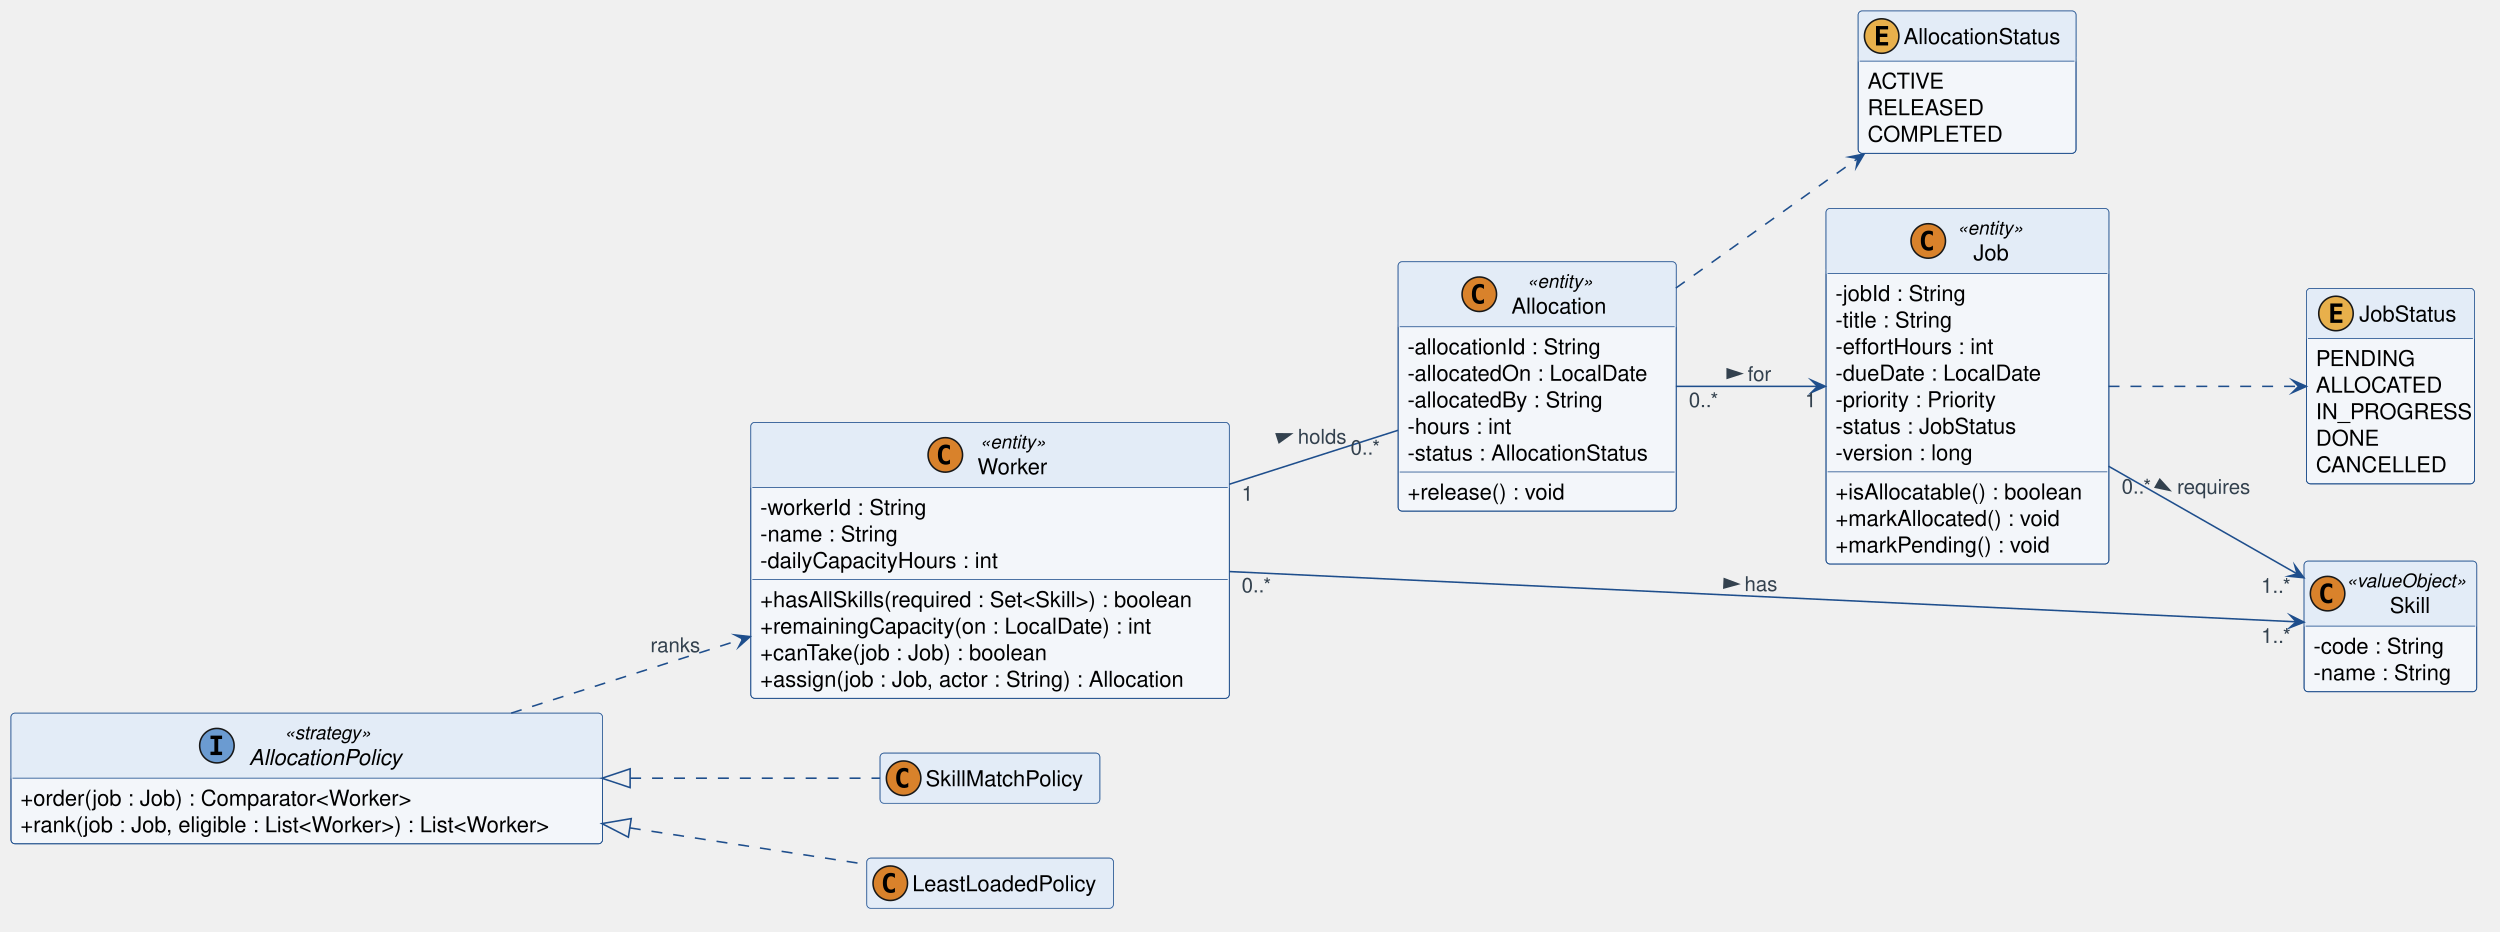
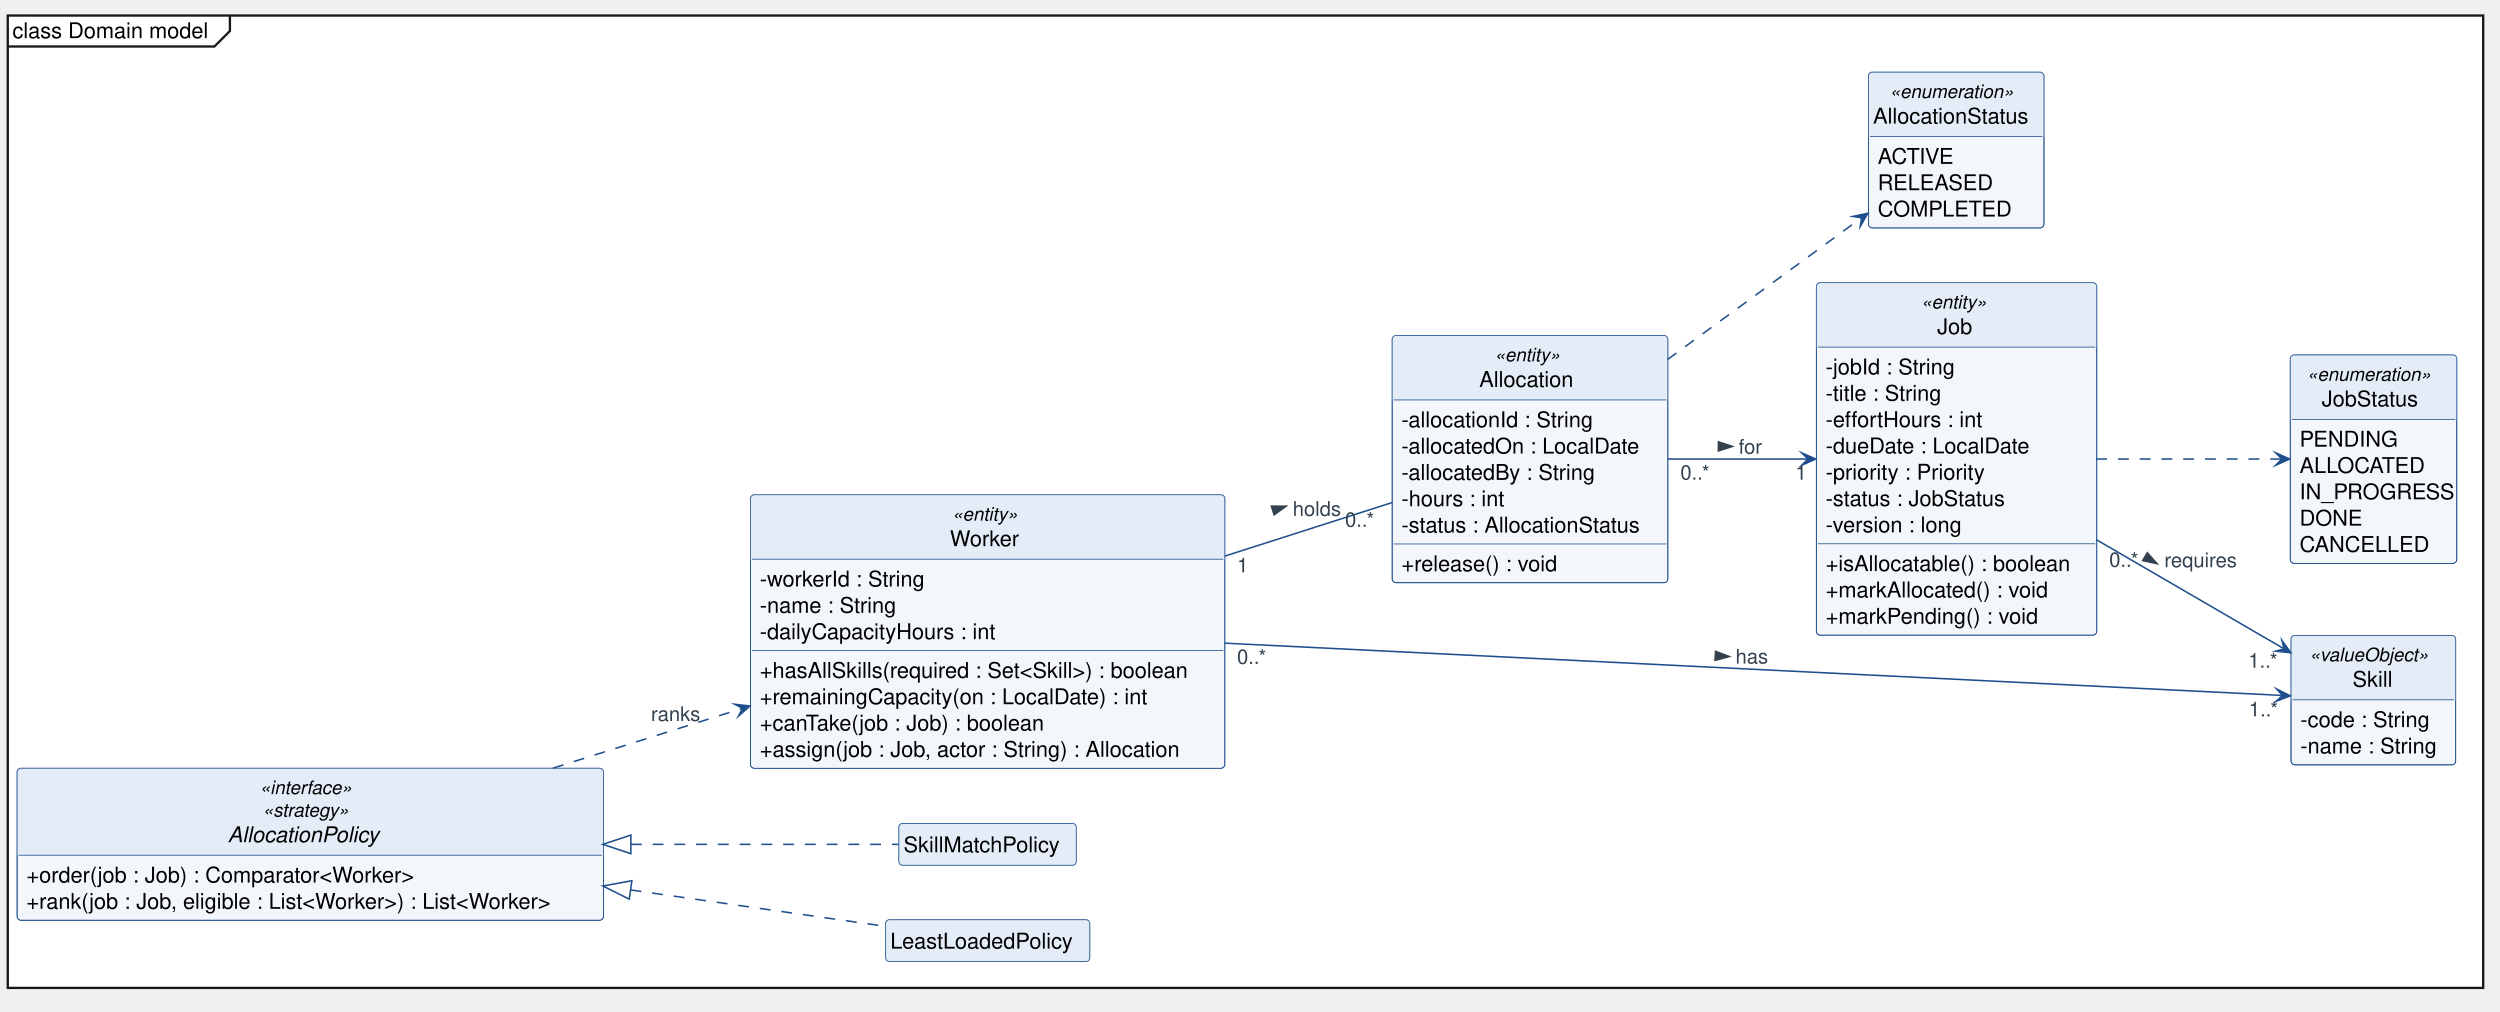
- <svg xmlns="http://www.w3.org/2000/svg" version="1.1" data-diagram-type="CLASS" style="width:1595px;height:594px;background:#FFFFFF;" width="1595px" height="594px" viewBox="0 0 1595 594" zoomAndPan="magnify" preserveAspectRatio="none" contentStyleType="text/css">
+ <svg xmlns="http://www.w3.org/2000/svg" version="1.1" data-diagram-type="CLASS" style="width:1609px;height:651px;background:#FFFFFF;" width="1609px" height="651px" viewBox="0 0 1609 651" zoomAndPan="magnify" preserveAspectRatio="none" contentStyleType="text/css">
  <defs />
  <g font-family="sans-serif" lengthAdjust="spacing">
-     <g class="entity" data-qualified-name="Worker" id="ent0001" data-source-line="6">
-       <rect x="479" y="269.5" width="305.303" height="176.035" fill="#F3F6FA" style="stroke:#1E4E8C;stroke-width:0.5;" rx="2.5" ry="2.5" />
-       <rect x="479" y="269.5" width="305.303" height="41.459" fill="#E3ECF7" style="stroke:#E3ECF7;stroke-width:0.5;" rx="2.5" ry="2.5" />
-       <rect x="479" y="308.459" width="305.303" height="2.5" fill="#E3ECF7" style="stroke:#E3ECF7;stroke-width:0.5;" />
-       <rect x="479" y="269.5" width="305.303" height="176.035" fill="none" style="stroke:#1E4E8C;stroke-width:0.5;" rx="2.5" ry="2.5" />
-       <ellipse cx="603.113" cy="290.229" rx="11" ry="11" fill="#D9822B" style="stroke:#181818;stroke-width:1;" />
-       <path d="M606.082,295.87 Q605.504,296.167 604.863,296.308 Q604.223,296.464 603.52,296.464 Q601.02,296.464 599.691,294.823 Q598.379,293.167 598.379,290.042 Q598.379,286.917 599.691,285.261 Q601.02,283.604 603.52,283.604 Q604.223,283.604 604.863,283.761 Q605.52,283.917 606.082,284.214 L606.082,286.933 Q605.457,286.354 604.863,286.089 Q604.27,285.808 603.645,285.808 Q602.301,285.808 601.613,286.886 Q600.926,287.948 600.926,290.042 Q600.926,292.136 601.613,293.214 Q602.301,294.276 603.645,294.276 Q604.27,294.276 604.863,294.011 Q605.457,293.729 606.082,293.151 L606.082,295.87 Z " fill="#000" />
-       <text x="625.141" y="286.125" fill="#000" font-size="12" textLength="45.521" font-style="italic" font-family="Helvetica">«entity»</text>
-       <text x="623.613" y="302.582" fill="#000" font-size="14" textLength="48.576" font-family="Helvetica">Worker</text>
-       <line x1="480" y1="310.959" x2="783.303" y2="310.959" style="stroke:#1E4E8C;stroke-width:0.5;" />
-       <text x="485" y="328.521" fill="#000" font-size="14" textLength="115.999" font-family="Helvetica">-workerId : String</text>
-       <text x="485" y="345.461" fill="#000" font-size="14" textLength="93.987" font-family="Helvetica">-name : String</text>
-       <text x="485" y="362.4" fill="#000" font-size="14" textLength="163.769" font-family="Helvetica">-dailyCapacityHours : int</text>
-       <line x1="480" y1="369.777" x2="783.303" y2="369.777" style="stroke:#1E4E8C;stroke-width:0.5;" />
-       <text x="485" y="387.34" fill="#000" font-size="14" textLength="293.303" font-family="Helvetica">+hasAllSkills(required : Set&lt;Skill&gt;) : boolean</text>
-       <text x="485" y="404.279" fill="#000" font-size="14" textLength="266.294" font-family="Helvetica">+remainingCapacity(on : LocalDate) : int</text>
-       <text x="485" y="421.219" fill="#000" font-size="14" textLength="198.529" font-family="Helvetica">+canTake(job : Job) : boolean</text>
-       <text x="485" y="438.158" fill="#000" font-size="14" textLength="289.892" font-family="Helvetica">+assign(job : Job, actor : String) : Allocation</text>
+     <rect x="5" y="10" width="1593.184" height="625.818" fill="#FFF" style="stroke:#181818;stroke-width:1.5;" />
+     <path d="M147.973,10 L147.973,19.939 L137.973,29.939 L5,29.939" style="stroke:#181818;stroke-width:1.5;" fill="none" />
+     <text x="8" y="24.563" fill="#000" font-size="14" textLength="132.973" font-family="Helvetica">class Domain model</text>
+     <g class="entity" data-qualified-name="Worker" id="ent0001" data-source-line="7">
+       <rect x="483" y="318.439" width="305.303" height="176.035" fill="#F3F6FA" style="stroke:#1E4E8C;stroke-width:0.5;" rx="2.5" ry="2.5" />
+       <rect x="483" y="318.439" width="305.303" height="41.459" fill="#E3ECF7" style="stroke:#E3ECF7;stroke-width:0.5;" rx="2.5" ry="2.5" />
+       <rect x="483" y="357.398" width="305.303" height="2.5" fill="#E3ECF7" style="stroke:#E3ECF7;stroke-width:0.5;" />
+       <rect x="483" y="318.439" width="305.303" height="176.035" fill="none" style="stroke:#1E4E8C;stroke-width:0.5;" rx="2.5" ry="2.5" />
+       <text x="612.891" y="335.064" fill="#000" font-size="12" textLength="45.521" font-style="italic" font-family="Helvetica">«entity»</text>
+       <text x="611.363" y="351.521" fill="#000" font-size="14" textLength="48.576" font-family="Helvetica">Worker</text>
+       <line x1="484" y1="359.898" x2="787.303" y2="359.898" style="stroke:#1E4E8C;stroke-width:0.5;" />
+       <text x="489" y="377.461" fill="#000" font-size="14" textLength="115.999" font-family="Helvetica">-workerId : String</text>
+       <text x="489" y="394.4" fill="#000" font-size="14" textLength="93.987" font-family="Helvetica">-name : String</text>
+       <text x="489" y="411.34" fill="#000" font-size="14" textLength="163.769" font-family="Helvetica">-dailyCapacityHours : int</text>
+       <line x1="484" y1="418.717" x2="787.303" y2="418.717" style="stroke:#1E4E8C;stroke-width:0.5;" />
+       <text x="489" y="436.279" fill="#000" font-size="14" textLength="293.303" font-family="Helvetica">+hasAllSkills(required : Set&lt;Skill&gt;) : boolean</text>
+       <text x="489" y="453.219" fill="#000" font-size="14" textLength="266.294" font-family="Helvetica">+remainingCapacity(on : LocalDate) : int</text>
+       <text x="489" y="470.158" fill="#000" font-size="14" textLength="198.529" font-family="Helvetica">+canTake(job : Job) : boolean</text>
+       <text x="489" y="487.098" fill="#000" font-size="14" textLength="289.892" font-family="Helvetica">+assign(job : Job, actor : String) : Allocation</text>
    </g>
-     <g class="entity" data-qualified-name="Allocation" id="ent0002" data-source-line="15">
-       <rect x="892" y="167" width="177.43" height="159.096" fill="#F3F6FA" style="stroke:#1E4E8C;stroke-width:0.5;" rx="2.5" ry="2.5" />
-       <rect x="892" y="167" width="177.43" height="41.459" fill="#E3ECF7" style="stroke:#E3ECF7;stroke-width:0.5;" rx="2.5" ry="2.5" />
-       <rect x="892" y="205.959" width="177.43" height="2.5" fill="#E3ECF7" style="stroke:#E3ECF7;stroke-width:0.5;" />
-       <rect x="892" y="167" width="177.43" height="159.096" fill="none" style="stroke:#1E4E8C;stroke-width:0.5;" rx="2.5" ry="2.5" />
-       <ellipse cx="943.799" cy="187.729" rx="11" ry="11" fill="#D9822B" style="stroke:#181818;stroke-width:1;" />
-       <path d="M946.768,193.37 Q946.19,193.667 945.549,193.808 Q944.909,193.964 944.206,193.964 Q941.706,193.964 940.377,192.323 Q939.065,190.667 939.065,187.542 Q939.065,184.417 940.377,182.761 Q941.706,181.104 944.206,181.104 Q944.909,181.104 945.549,181.261 Q946.206,181.417 946.768,181.714 L946.768,184.433 Q946.143,183.854 945.549,183.589 Q944.956,183.308 944.331,183.308 Q942.987,183.308 942.299,184.386 Q941.612,185.448 941.612,187.542 Q941.612,189.636 942.299,190.714 Q942.987,191.776 944.331,191.776 Q944.956,191.776 945.549,191.511 Q946.143,191.229 946.768,190.651 L946.768,193.37 Z " fill="#000" />
-       <text x="974.204" y="183.625" fill="#000" font-size="12" textLength="45.521" font-style="italic" font-family="Helvetica">«entity»</text>
-       <text x="964.299" y="200.082" fill="#000" font-size="14" textLength="65.331" font-family="Helvetica">Allocation</text>
-       <line x1="893" y1="208.459" x2="1068.43" y2="208.459" style="stroke:#1E4E8C;stroke-width:0.5;" />
-       <text x="898" y="226.021" fill="#000" font-size="14" textLength="133.294" font-family="Helvetica">-allocationId : String</text>
-       <text x="898" y="242.961" fill="#000" font-size="14" textLength="163.803" font-family="Helvetica">-allocatedOn : LocalDate</text>
-       <text x="898" y="259.9" fill="#000" font-size="14" textLength="134.668" font-family="Helvetica">-allocatedBy : String</text>
-       <text x="898" y="276.84" fill="#000" font-size="14" textLength="72.201" font-family="Helvetica">-hours : int</text>
-       <text x="898" y="293.779" fill="#000" font-size="14" textLength="165.43" font-family="Helvetica">-status : AllocationStatus</text>
-       <line x1="893" y1="301.156" x2="1068.43" y2="301.156" style="stroke:#1E4E8C;stroke-width:0.5;" />
-       <text x="898" y="318.719" fill="#000" font-size="14" textLength="108.008" font-family="Helvetica">+release() : void</text>
+     <g class="entity" data-qualified-name="Allocation" id="ent0002" data-source-line="16">
+       <rect x="896" y="215.939" width="177.43" height="159.096" fill="#F3F6FA" style="stroke:#1E4E8C;stroke-width:0.5;" rx="2.5" ry="2.5" />
+       <rect x="896" y="215.939" width="177.43" height="41.459" fill="#E3ECF7" style="stroke:#E3ECF7;stroke-width:0.5;" rx="2.5" ry="2.5" />
+       <rect x="896" y="254.898" width="177.43" height="2.5" fill="#E3ECF7" style="stroke:#E3ECF7;stroke-width:0.5;" />
+       <rect x="896" y="215.939" width="177.43" height="159.096" fill="none" style="stroke:#1E4E8C;stroke-width:0.5;" rx="2.5" ry="2.5" />
+       <text x="961.954" y="232.564" fill="#000" font-size="12" textLength="45.521" font-style="italic" font-family="Helvetica">«entity»</text>
+       <text x="952.049" y="249.021" fill="#000" font-size="14" textLength="65.331" font-family="Helvetica">Allocation</text>
+       <line x1="897" y1="257.398" x2="1072.43" y2="257.398" style="stroke:#1E4E8C;stroke-width:0.5;" />
+       <text x="902" y="274.961" fill="#000" font-size="14" textLength="133.294" font-family="Helvetica">-allocationId : String</text>
+       <text x="902" y="291.9" fill="#000" font-size="14" textLength="163.803" font-family="Helvetica">-allocatedOn : LocalDate</text>
+       <text x="902" y="308.84" fill="#000" font-size="14" textLength="134.668" font-family="Helvetica">-allocatedBy : String</text>
+       <text x="902" y="325.779" fill="#000" font-size="14" textLength="72.201" font-family="Helvetica">-hours : int</text>
+       <text x="902" y="342.719" fill="#000" font-size="14" textLength="165.43" font-family="Helvetica">-status : AllocationStatus</text>
+       <line x1="897" y1="350.096" x2="1072.43" y2="350.096" style="stroke:#1E4E8C;stroke-width:0.5;" />
+       <text x="902" y="367.658" fill="#000" font-size="14" textLength="108.008" font-family="Helvetica">+release() : void</text>
    </g>
-     <g class="entity" data-qualified-name="Job" id="ent0003" data-source-line="23">
-       <rect x="1165" y="133" width="180.472" height="226.854" fill="#F3F6FA" style="stroke:#1E4E8C;stroke-width:0.5;" rx="2.5" ry="2.5" />
-       <rect x="1165" y="133" width="180.472" height="41.459" fill="#E3ECF7" style="stroke:#E3ECF7;stroke-width:0.5;" rx="2.5" ry="2.5" />
-       <rect x="1165" y="171.959" width="180.472" height="2.5" fill="#E3ECF7" style="stroke:#E3ECF7;stroke-width:0.5;" />
-       <rect x="1165" y="133" width="180.472" height="226.854" fill="none" style="stroke:#1E4E8C;stroke-width:0.5;" rx="2.5" ry="2.5" />
-       <ellipse cx="1230.225" cy="153.729" rx="11" ry="11" fill="#D9822B" style="stroke:#181818;stroke-width:1;" />
-       <path d="M1233.194,159.37 Q1232.616,159.667 1231.975,159.808 Q1231.334,159.964 1230.631,159.964 Q1228.131,159.964 1226.803,158.323 Q1225.491,156.667 1225.491,153.542 Q1225.491,150.417 1226.803,148.761 Q1228.131,147.104 1230.631,147.104 Q1231.334,147.104 1231.975,147.261 Q1232.631,147.417 1233.194,147.714 L1233.194,150.433 Q1232.569,149.854 1231.975,149.589 Q1231.381,149.308 1230.756,149.308 Q1229.413,149.308 1228.725,150.386 Q1228.038,151.448 1228.038,153.542 Q1228.038,155.636 1228.725,156.714 Q1229.413,157.776 1230.756,157.776 Q1231.381,157.776 1231.975,157.511 Q1232.569,157.229 1233.194,156.651 L1233.194,159.37 Z " fill="#000" />
-       <text x="1248.725" y="149.625" fill="#000" font-size="12" textLength="45.521" font-style="italic" font-family="Helvetica">«entity»</text>
-       <text x="1259.007" y="166.082" fill="#000" font-size="14" textLength="24.958" font-family="Helvetica">Job</text>
-       <line x1="1166" y1="174.459" x2="1344.472" y2="174.459" style="stroke:#1E4E8C;stroke-width:0.5;" />
-       <text x="1171" y="192.021" fill="#000" font-size="14" textLength="90.118" font-family="Helvetica">-jobId : String</text>
-       <text x="1171" y="208.961" fill="#000" font-size="14" textLength="81.532" font-family="Helvetica">-title : String</text>
-       <text x="1171" y="225.9" fill="#000" font-size="14" textLength="111.098" font-family="Helvetica">-effortHours : int</text>
-       <text x="1171" y="242.84" fill="#000" font-size="14" textLength="140.335" font-family="Helvetica">-dueDate : LocalDate</text>
-       <text x="1171" y="259.779" fill="#000" font-size="14" textLength="112.191" font-family="Helvetica">-priority : Priority</text>
-       <text x="1171" y="276.719" fill="#000" font-size="14" textLength="125.057" font-family="Helvetica">-status : JobStatus</text>
-       <text x="1171" y="293.658" fill="#000" font-size="14" textLength="95.737" font-family="Helvetica">-version : long</text>
-       <line x1="1166" y1="301.035" x2="1344.472" y2="301.035" style="stroke:#1E4E8C;stroke-width:0.5;" />
-       <text x="1171" y="318.598" fill="#000" font-size="14" textLength="168.472" font-family="Helvetica">+isAllocatable() : boolean</text>
-       <text x="1171" y="335.537" fill="#000" font-size="14" textLength="154.697" font-family="Helvetica">+markAllocated() : void</text>
-       <text x="1171" y="352.477" fill="#000" font-size="14" textLength="146.884" font-family="Helvetica">+markPending() : void</text>
+     <g class="entity" data-qualified-name="Job" id="ent0003" data-source-line="24">
+       <rect x="1169" y="181.939" width="180.472" height="226.854" fill="#F3F6FA" style="stroke:#1E4E8C;stroke-width:0.5;" rx="2.5" ry="2.5" />
+       <rect x="1169" y="181.939" width="180.472" height="41.459" fill="#E3ECF7" style="stroke:#E3ECF7;stroke-width:0.5;" rx="2.5" ry="2.5" />
+       <rect x="1169" y="220.898" width="180.472" height="2.5" fill="#E3ECF7" style="stroke:#E3ECF7;stroke-width:0.5;" />
+       <rect x="1169" y="181.939" width="180.472" height="226.854" fill="none" style="stroke:#1E4E8C;stroke-width:0.5;" rx="2.5" ry="2.5" />
+       <text x="1236.475" y="198.564" fill="#000" font-size="12" textLength="45.521" font-style="italic" font-family="Helvetica">«entity»</text>
+       <text x="1246.757" y="215.021" fill="#000" font-size="14" textLength="24.958" font-family="Helvetica">Job</text>
+       <line x1="1170" y1="223.398" x2="1348.472" y2="223.398" style="stroke:#1E4E8C;stroke-width:0.5;" />
+       <text x="1175" y="240.961" fill="#000" font-size="14" textLength="90.118" font-family="Helvetica">-jobId : String</text>
+       <text x="1175" y="257.9" fill="#000" font-size="14" textLength="81.532" font-family="Helvetica">-title : String</text>
+       <text x="1175" y="274.84" fill="#000" font-size="14" textLength="111.098" font-family="Helvetica">-effortHours : int</text>
+       <text x="1175" y="291.779" fill="#000" font-size="14" textLength="140.335" font-family="Helvetica">-dueDate : LocalDate</text>
+       <text x="1175" y="308.719" fill="#000" font-size="14" textLength="112.191" font-family="Helvetica">-priority : Priority</text>
+       <text x="1175" y="325.658" fill="#000" font-size="14" textLength="125.057" font-family="Helvetica">-status : JobStatus</text>
+       <text x="1175" y="342.598" fill="#000" font-size="14" textLength="95.737" font-family="Helvetica">-version : long</text>
+       <line x1="1170" y1="349.975" x2="1348.472" y2="349.975" style="stroke:#1E4E8C;stroke-width:0.5;" />
+       <text x="1175" y="367.537" fill="#000" font-size="14" textLength="168.472" font-family="Helvetica">+isAllocatable() : boolean</text>
+       <text x="1175" y="384.477" fill="#000" font-size="14" textLength="154.697" font-family="Helvetica">+markAllocated() : void</text>
+       <text x="1175" y="401.416" fill="#000" font-size="14" textLength="146.884" font-family="Helvetica">+markPending() : void</text>
    </g>
-     <g class="entity" data-qualified-name="Skill" id="ent0004" data-source-line="35">
-       <rect x="1470" y="358" width="110.154" height="83.338" fill="#F3F6FA" style="stroke:#1E4E8C;stroke-width:0.5;" rx="2.5" ry="2.5" />
-       <rect x="1470" y="358" width="110.154" height="41.459" fill="#E3ECF7" style="stroke:#E3ECF7;stroke-width:0.5;" rx="2.5" ry="2.5" />
-       <rect x="1470" y="396.959" width="110.154" height="2.5" fill="#E3ECF7" style="stroke:#E3ECF7;stroke-width:0.5;" />
-       <rect x="1470" y="358" width="110.154" height="83.338" fill="none" style="stroke:#1E4E8C;stroke-width:0.5;" rx="2.5" ry="2.5" />
-       <ellipse cx="1485" cy="378.729" rx="11" ry="11" fill="#D9822B" style="stroke:#181818;stroke-width:1;" />
-       <path d="M1487.969,384.37 Q1487.391,384.667 1486.75,384.808 Q1486.109,384.964 1485.406,384.964 Q1482.906,384.964 1481.578,383.323 Q1480.266,381.667 1480.266,378.542 Q1480.266,375.417 1481.578,373.761 Q1482.906,372.104 1485.406,372.104 Q1486.109,372.104 1486.75,372.261 Q1487.406,372.417 1487.969,372.714 L1487.969,375.433 Q1487.344,374.854 1486.75,374.589 Q1486.156,374.308 1485.531,374.308 Q1484.188,374.308 1483.5,375.386 Q1482.813,376.448 1482.813,378.542 Q1482.813,380.636 1483.5,381.714 Q1484.188,382.776 1485.531,382.776 Q1486.156,382.776 1486.75,382.511 Q1487.344,382.229 1487.969,381.651 L1487.969,384.37 Z " fill="#000" />
-       <text x="1497" y="374.625" fill="#000" font-size="12" textLength="82.154" font-style="italic" font-family="Helvetica">«valueObject»</text>
-       <text x="1524.658" y="391.082" fill="#000" font-size="14" textLength="26.838" font-family="Helvetica">Skill</text>
-       <line x1="1471" y1="399.459" x2="1579.154" y2="399.459" style="stroke:#1E4E8C;stroke-width:0.5;" />
-       <text x="1476" y="417.021" fill="#000" font-size="14" textLength="90.556" font-family="Helvetica">-code : String</text>
-       <text x="1476" y="433.961" fill="#000" font-size="14" textLength="93.987" font-family="Helvetica">-name : String</text>
+     <g class="entity" data-qualified-name="Skill" id="ent0004" data-source-line="36">
+       <rect x="1474.5" y="408.939" width="105.987" height="83.338" fill="#F3F6FA" style="stroke:#1E4E8C;stroke-width:0.5;" rx="2.5" ry="2.5" />
+       <rect x="1474.5" y="408.939" width="105.987" height="41.459" fill="#E3ECF7" style="stroke:#E3ECF7;stroke-width:0.5;" rx="2.5" ry="2.5" />
+       <rect x="1474.5" y="447.898" width="105.987" height="2.5" fill="#E3ECF7" style="stroke:#E3ECF7;stroke-width:0.5;" />
+       <rect x="1474.5" y="408.939" width="105.987" height="83.338" fill="none" style="stroke:#1E4E8C;stroke-width:0.5;" rx="2.5" ry="2.5" />
+       <text x="1486.417" y="425.564" fill="#000" font-size="12" textLength="82.154" font-style="italic" font-family="Helvetica">«valueObject»</text>
+       <text x="1514.075" y="442.021" fill="#000" font-size="14" textLength="26.838" font-family="Helvetica">Skill</text>
+       <line x1="1475.5" y1="450.398" x2="1579.487" y2="450.398" style="stroke:#1E4E8C;stroke-width:0.5;" />
+       <text x="1480.5" y="467.961" fill="#000" font-size="14" textLength="90.556" font-family="Helvetica">-code : String</text>
+       <text x="1480.5" y="484.9" fill="#000" font-size="14" textLength="93.987" font-family="Helvetica">-name : String</text>
    </g>
-     <g class="entity" data-qualified-name="JobStatus" id="ent0005" data-source-line="39">
-       <rect x="1471.5" y="184" width="107.184" height="124.697" fill="#F3F6FA" style="stroke:#1E4E8C;stroke-width:0.5;" rx="2.5" ry="2.5" />
-       <rect x="1471.5" y="184" width="107.184" height="32" fill="#E3ECF7" style="stroke:#E3ECF7;stroke-width:0.5;" rx="2.5" ry="2.5" />
-       <rect x="1471.5" y="213.5" width="107.184" height="2.5" fill="#E3ECF7" style="stroke:#E3ECF7;stroke-width:0.5;" />
-       <rect x="1471.5" y="184" width="107.184" height="124.697" fill="none" style="stroke:#1E4E8C;stroke-width:0.5;" rx="2.5" ry="2.5" />
-       <ellipse cx="1490.349" cy="200" rx="11" ry="11" fill="#E8B04B" style="stroke:#181818;stroke-width:1;" />
-       <path d="M1494.459,206 L1486.74,206 L1486.74,193.609 L1494.459,193.609 L1494.459,195.766 L1489.193,195.766 L1489.193,198.438 L1493.959,198.438 L1493.959,200.594 L1489.193,200.594 L1489.193,203.844 L1494.459,203.844 L1494.459,206 Z " fill="#000" />
-       <text x="1505.205" y="205.093" fill="#000" font-size="14" textLength="66.63" font-family="Helvetica">JobStatus</text>
-       <line x1="1472.5" y1="216" x2="1577.684" y2="216" style="stroke:#1E4E8C;stroke-width:0.5;" />
-       <text x="1477.5" y="233.563" fill="#000" font-size="14" textLength="62.761" font-family="Helvetica">PENDING</text>
-       <text x="1477.5" y="250.502" fill="#000" font-size="14" textLength="83.638" font-family="Helvetica">ALLOCATED</text>
-       <text x="1477.5" y="267.441" fill="#000" font-size="14" textLength="95.184" font-family="Helvetica">IN_PROGRESS</text>
-       <text x="1477.5" y="284.381" fill="#000" font-size="14" textLength="39.771" font-family="Helvetica">DONE</text>
-       <text x="1477.5" y="301.32" fill="#000" font-size="14" textLength="83.426" font-family="Helvetica">CANCELLED</text>
+     <g class="entity" data-qualified-name="JobStatus" id="ent0005" data-source-line="40">
+       <rect x="1474" y="228.439" width="107.184" height="134.156" fill="#F3F6FA" style="stroke:#1E4E8C;stroke-width:0.5;" rx="2.5" ry="2.5" />
+       <rect x="1474" y="228.439" width="107.184" height="41.459" fill="#E3ECF7" style="stroke:#E3ECF7;stroke-width:0.5;" rx="2.5" ry="2.5" />
+       <rect x="1474" y="267.398" width="107.184" height="2.5" fill="#E3ECF7" style="stroke:#E3ECF7;stroke-width:0.5;" />
+       <rect x="1474" y="228.439" width="107.184" height="134.156" fill="none" style="stroke:#1E4E8C;stroke-width:0.5;" rx="2.5" ry="2.5" />
+       <text x="1484.818" y="245.064" fill="#000" font-size="12" textLength="85.547" font-style="italic" font-family="Helvetica">«enumeration»</text>
+       <text x="1494.277" y="261.521" fill="#000" font-size="14" textLength="66.63" font-family="Helvetica">JobStatus</text>
+       <line x1="1475" y1="269.898" x2="1580.184" y2="269.898" style="stroke:#1E4E8C;stroke-width:0.5;" />
+       <text x="1480" y="287.461" fill="#000" font-size="14" textLength="62.761" font-family="Helvetica">PENDING</text>
+       <text x="1480" y="304.4" fill="#000" font-size="14" textLength="83.638" font-family="Helvetica">ALLOCATED</text>
+       <text x="1480" y="321.34" fill="#000" font-size="14" textLength="95.184" font-family="Helvetica">IN_PROGRESS</text>
+       <text x="1480" y="338.279" fill="#000" font-size="14" textLength="39.771" font-family="Helvetica">DONE</text>
+       <text x="1480" y="355.219" fill="#000" font-size="14" textLength="83.426" font-family="Helvetica">CANCELLED</text>
    </g>
-     <g class="entity" data-qualified-name="AllocationStatus" id="ent0006" data-source-line="46">
-       <rect x="1185.5" y="7" width="139.003" height="90.818" fill="#F3F6FA" style="stroke:#1E4E8C;stroke-width:0.5;" rx="2.5" ry="2.5" />
-       <rect x="1185.5" y="7" width="139.003" height="32" fill="#E3ECF7" style="stroke:#E3ECF7;stroke-width:0.5;" rx="2.5" ry="2.5" />
-       <rect x="1185.5" y="36.5" width="139.003" height="2.5" fill="#E3ECF7" style="stroke:#E3ECF7;stroke-width:0.5;" />
-       <rect x="1185.5" y="7" width="139.003" height="90.818" fill="none" style="stroke:#1E4E8C;stroke-width:0.5;" rx="2.5" ry="2.5" />
-       <ellipse cx="1200.5" cy="23" rx="11" ry="11" fill="#E8B04B" style="stroke:#181818;stroke-width:1;" />
-       <path d="M1204.609,29 L1196.891,29 L1196.891,16.609 L1204.609,16.609 L1204.609,18.766 L1199.344,18.766 L1199.344,21.438 L1204.109,21.438 L1204.109,23.594 L1199.344,23.594 L1199.344,26.844 L1204.609,26.844 L1204.609,29 Z " fill="#000" />
-       <text x="1214.5" y="28.093" fill="#000" font-size="14" textLength="107.003" font-family="Helvetica">AllocationStatus</text>
-       <line x1="1186.5" y1="39" x2="1323.503" y2="39" style="stroke:#1E4E8C;stroke-width:0.5;" />
-       <text x="1191.5" y="56.563" fill="#000" font-size="14" textLength="50.757" font-family="Helvetica">ACTIVE</text>
-       <text x="1191.5" y="73.502" fill="#000" font-size="14" textLength="70.916" font-family="Helvetica">RELEASED</text>
-       <text x="1191.5" y="90.441" fill="#000" font-size="14" textLength="86.406" font-family="Helvetica">COMPLETED</text>
+     <g class="entity" data-qualified-name="AllocationStatus" id="ent0006" data-source-line="47">
+       <rect x="1202.5" y="46.439" width="113.003" height="100.277" fill="#F3F6FA" style="stroke:#1E4E8C;stroke-width:0.5;" rx="2.5" ry="2.5" />
+       <rect x="1202.5" y="46.439" width="113.003" height="41.459" fill="#E3ECF7" style="stroke:#E3ECF7;stroke-width:0.5;" rx="2.5" ry="2.5" />
+       <rect x="1202.5" y="85.398" width="113.003" height="2.5" fill="#E3ECF7" style="stroke:#E3ECF7;stroke-width:0.5;" />
+       <rect x="1202.5" y="46.439" width="113.003" height="100.277" fill="none" style="stroke:#1E4E8C;stroke-width:0.5;" rx="2.5" ry="2.5" />
+       <text x="1216.228" y="63.064" fill="#000" font-size="12" textLength="85.547" font-style="italic" font-family="Helvetica">«enumeration»</text>
+       <text x="1205.5" y="79.521" fill="#000" font-size="14" textLength="107.003" font-family="Helvetica">AllocationStatus</text>
+       <line x1="1203.5" y1="87.898" x2="1314.503" y2="87.898" style="stroke:#1E4E8C;stroke-width:0.5;" />
+       <text x="1208.5" y="105.461" fill="#000" font-size="14" textLength="50.757" font-family="Helvetica">ACTIVE</text>
+       <text x="1208.5" y="122.4" fill="#000" font-size="14" textLength="70.916" font-family="Helvetica">RELEASED</text>
+       <text x="1208.5" y="139.34" fill="#000" font-size="14" textLength="86.406" font-family="Helvetica">COMPLETED</text>
    </g>
-     <g class="entity" data-qualified-name="AllocationPolicy" id="ent0007" data-source-line="51">
-       <rect x="7" y="455" width="377.374" height="83.338" fill="#F3F6FA" style="stroke:#1E4E8C;stroke-width:0.5;" rx="2.5" ry="2.5" />
-       <rect x="7" y="455" width="377.374" height="41.459" fill="#E3ECF7" style="stroke:#E3ECF7;stroke-width:0.5;" rx="2.5" ry="2.5" />
-       <rect x="7" y="493.959" width="377.374" height="2.5" fill="#E3ECF7" style="stroke:#E3ECF7;stroke-width:0.5;" />
-       <rect x="7" y="455" width="377.374" height="83.338" fill="none" style="stroke:#1E4E8C;stroke-width:0.5;" rx="2.5" ry="2.5" />
-       <ellipse cx="138.38" cy="475.729" rx="11" ry="11" fill="#6B9BD1" style="stroke:#181818;stroke-width:1;" />
-       <path d="M134.302,471.495 L134.302,469.339 L141.692,469.339 L141.692,471.495 L139.224,471.495 L139.224,479.573 L141.692,479.573 L141.692,481.729 L134.302,481.729 L134.302,479.573 L136.771,479.573 L136.771,471.495 L134.302,471.495 Z " fill="#000" />
-       <text x="181.392" y="471.625" fill="#000" font-size="12" textLength="61.09" font-style="italic" font-family="Helvetica">«strategy»</text>
-       <text x="158.88" y="488.082" fill="#000" font-size="14" textLength="106.114" font-style="italic" font-family="Helvetica">AllocationPolicy</text>
-       <line x1="8" y1="496.459" x2="383.374" y2="496.459" style="stroke:#1E4E8C;stroke-width:0.5;" />
-       <text x="13" y="514.021" fill="#000" font-size="14" textLength="270.074" font-family="Helvetica">+order(job : Job) : Comparator&lt;Worker&gt;</text>
-       <text x="13" y="530.961" fill="#000" font-size="14" textLength="365.374" font-family="Helvetica">+rank(job : Job, eligible : List&lt;Worker&gt;) : List&lt;Worker&gt;</text>
+     <g class="entity" data-qualified-name="AllocationPolicy" id="ent0007" data-source-line="52">
+       <rect x="11" y="494.439" width="377.374" height="97.857" fill="#F3F6FA" style="stroke:#1E4E8C;stroke-width:0.5;" rx="2.5" ry="2.5" />
+       <rect x="11" y="494.439" width="377.374" height="55.979" fill="#E3ECF7" style="stroke:#E3ECF7;stroke-width:0.5;" rx="2.5" ry="2.5" />
+       <rect x="11" y="547.918" width="377.374" height="2.5" fill="#E3ECF7" style="stroke:#E3ECF7;stroke-width:0.5;" />
+       <rect x="11" y="494.439" width="377.374" height="97.857" fill="none" style="stroke:#1E4E8C;stroke-width:0.5;" rx="2.5" ry="2.5" />
+       <text x="167.2" y="511.064" fill="#000" font-size="12" textLength="64.975" font-style="italic" font-family="Helvetica">«interface»</text>
+       <text x="169.142" y="525.584" fill="#000" font-size="12" textLength="61.09" font-style="italic" font-family="Helvetica">«strategy»</text>
+       <text x="146.63" y="542.041" fill="#000" font-size="14" textLength="106.114" font-style="italic" font-family="Helvetica">AllocationPolicy</text>
+       <line x1="12" y1="550.418" x2="387.374" y2="550.418" style="stroke:#1E4E8C;stroke-width:0.5;" />
+       <text x="17" y="567.98" fill="#000" font-size="14" textLength="270.074" font-family="Helvetica">+order(job : Job) : Comparator&lt;Worker&gt;</text>
+       <text x="17" y="584.92" fill="#000" font-size="14" textLength="365.374" font-family="Helvetica">+rank(job : Job, eligible : List&lt;Worker&gt;) : List&lt;Worker&gt;</text>
    </g>
-     <g class="entity" data-qualified-name="SkillMatchPolicy" id="ent0008" data-source-line="55">
-       <rect x="561.5" y="480.5" width="140.186" height="32" fill="#F3F6FA" style="stroke:#1E4E8C;stroke-width:0.5;" rx="2.5" ry="2.5" />
-       <rect x="561.5" y="480.5" width="140.186" height="32" fill="#E3ECF7" style="stroke:#E3ECF7;stroke-width:0.5;" rx="2.5" ry="2.5" />
-       <rect x="561.5" y="510" width="140.186" height="2.5" fill="#E3ECF7" style="stroke:#E3ECF7;stroke-width:0.5;" />
-       <rect x="561.5" y="480.5" width="140.186" height="32" fill="none" style="stroke:#1E4E8C;stroke-width:0.5;" rx="2.5" ry="2.5" />
-       <ellipse cx="576.5" cy="496.5" rx="11" ry="11" fill="#D9822B" style="stroke:#181818;stroke-width:1;" />
-       <path d="M579.469,502.141 Q578.891,502.438 578.25,502.578 Q577.609,502.734 576.906,502.734 Q574.406,502.734 573.078,501.094 Q571.766,499.438 571.766,496.313 Q571.766,493.188 573.078,491.531 Q574.406,489.875 576.906,489.875 Q577.609,489.875 578.25,490.031 Q578.906,490.188 579.469,490.484 L579.469,493.203 Q578.844,492.625 578.25,492.359 Q577.656,492.078 577.031,492.078 Q575.688,492.078 575,493.156 Q574.313,494.219 574.313,496.313 Q574.313,498.406 575,499.484 Q575.688,500.547 577.031,500.547 Q577.656,500.547 578.25,500.281 Q578.844,500 579.469,499.422 L579.469,502.141 Z " fill="#000" />
-       <text x="590.5" y="501.593" fill="#000" font-size="14" textLength="108.186" font-family="Helvetica">SkillMatchPolicy</text>
+     <g class="entity" data-qualified-name="SkillMatchPolicy" id="ent0008" data-source-line="56">
+       <rect x="578.5" y="529.939" width="114.186" height="26.939" fill="#F3F6FA" style="stroke:#1E4E8C;stroke-width:0.5;" rx="2.5" ry="2.5" />
+       <rect x="578.5" y="529.939" width="114.186" height="26.939" fill="#E3ECF7" style="stroke:#E3ECF7;stroke-width:0.5;" rx="2.5" ry="2.5" />
+       <rect x="578.5" y="554.379" width="114.186" height="2.5" fill="#E3ECF7" style="stroke:#E3ECF7;stroke-width:0.5;" />
+       <rect x="578.5" y="529.939" width="114.186" height="26.939" fill="none" style="stroke:#1E4E8C;stroke-width:0.5;" rx="2.5" ry="2.5" />
+       <text x="581.5" y="548.502" fill="#000" font-size="14" textLength="108.186" font-family="Helvetica">SkillMatchPolicy</text>
    </g>
-     <g class="entity" data-qualified-name="LeastLoadedPolicy" id="ent0009" data-source-line="56">
-       <rect x="553" y="547.5" width="157.371" height="32" fill="#F3F6FA" style="stroke:#1E4E8C;stroke-width:0.5;" rx="2.5" ry="2.5" />
-       <rect x="553" y="547.5" width="157.371" height="32" fill="#E3ECF7" style="stroke:#E3ECF7;stroke-width:0.5;" rx="2.5" ry="2.5" />
-       <rect x="553" y="577" width="157.371" height="2.5" fill="#E3ECF7" style="stroke:#E3ECF7;stroke-width:0.5;" />
-       <rect x="553" y="547.5" width="157.371" height="32" fill="none" style="stroke:#1E4E8C;stroke-width:0.5;" rx="2.5" ry="2.5" />
-       <ellipse cx="568" cy="563.5" rx="11" ry="11" fill="#D9822B" style="stroke:#181818;stroke-width:1;" />
-       <path d="M570.969,569.141 Q570.391,569.438 569.75,569.578 Q569.109,569.734 568.406,569.734 Q565.906,569.734 564.578,568.094 Q563.266,566.438 563.266,563.313 Q563.266,560.188 564.578,558.531 Q565.906,556.875 568.406,556.875 Q569.109,556.875 569.75,557.031 Q570.406,557.188 570.969,557.484 L570.969,560.203 Q570.344,559.625 569.75,559.359 Q569.156,559.078 568.531,559.078 Q567.188,559.078 566.5,560.156 Q565.813,561.219 565.813,563.313 Q565.813,565.406 566.5,566.484 Q567.188,567.547 568.531,567.547 Q569.156,567.547 569.75,567.281 Q570.344,567 570.969,566.422 L570.969,569.141 Z " fill="#000" />
-       <text x="582" y="568.593" fill="#000" font-size="14" textLength="125.371" font-family="Helvetica">LeastLoadedPolicy</text>
+     <g class="entity" data-qualified-name="LeastLoadedPolicy" id="ent0009" data-source-line="57">
+       <rect x="570" y="591.939" width="131.371" height="26.939" fill="#F3F6FA" style="stroke:#1E4E8C;stroke-width:0.5;" rx="2.5" ry="2.5" />
+       <rect x="570" y="591.939" width="131.371" height="26.939" fill="#E3ECF7" style="stroke:#E3ECF7;stroke-width:0.5;" rx="2.5" ry="2.5" />
+       <rect x="570" y="616.379" width="131.371" height="2.5" fill="#E3ECF7" style="stroke:#E3ECF7;stroke-width:0.5;" />
+       <rect x="570" y="591.939" width="131.371" height="26.939" fill="none" style="stroke:#1E4E8C;stroke-width:0.5;" rx="2.5" ry="2.5" />
+       <text x="573" y="610.502" fill="#000" font-size="14" textLength="125.371" font-family="Helvetica">LeastLoadedPolicy</text>
    </g>
-     <g class="link" data-entity-1="ent0001" data-entity-2="ent0002" id="lnk10" data-source-line="58" data-link-type="association">
-       <path d="M784.19,308.98 C821.03,297.19 859.2,284.98 891.92,274.52" style="stroke:#1E4E8C;stroke-width:1;" fill="none" id="Worker-Allocation" codeLine="58" />
-       <polygon points="823.762,276.841,814.252,276.798,816.043,282.396,823.762,276.841" fill="#33414E" style="stroke:#33414E;stroke-width:1;stroke-linejoin:miter;stroke-miterlimit:10;" />
-       <text x="828" y="283.094" fill="#33414E" font-size="13" textLength="33.452" font-family="Helvetica">holds</text>
-       <text x="792.192" y="319.477" fill="#33414E" font-size="13" font-family="Helvetica">1</text>
-       <text x="861.664" y="290.081" fill="#33414E" font-size="13" textLength="22.204" font-family="Helvetica">0..*</text>
+     <g class="link" data-entity-1="ent0001" data-entity-2="ent0002" id="lnk10" data-source-line="59" data-link-type="association">
+       <path d="M788.19,357.919 C825.03,346.129 863.2,333.919 895.92,323.459" style="stroke:#1E4E8C;stroke-width:1;" fill="none" id="Worker-Allocation" codeLine="59" />
+       <polygon points="827.762,325.781,818.252,325.737,820.043,331.336,827.762,325.781" fill="#33414E" style="stroke:#33414E;stroke-width:1;stroke-linejoin:miter;stroke-miterlimit:10;" />
+       <text x="832" y="332.033" fill="#33414E" font-size="13" textLength="33.452" font-family="Helvetica">holds</text>
+       <text x="796.192" y="368.416" fill="#33414E" font-size="13" font-family="Helvetica">1</text>
+       <text x="865.664" y="339.021" fill="#33414E" font-size="13" textLength="22.204" font-family="Helvetica">0..*</text>
    </g>
-     <g class="link" data-entity-1="ent0002" data-entity-2="ent0003" id="lnk11" data-source-line="59" data-link-type="dependency">
-       <path d="M1069.22,246.5 C1099.72,246.5 1128.94,246.5 1159.57,246.5" style="stroke:#1E4E8C;stroke-width:1;" fill="none" id="Allocation-to-Job" codeLine="59" />
-       <polygon points="1164.57,246.5,1155.57,242.5,1159.57,246.5,1155.57,250.5,1164.57,246.5" fill="#1E4E8C" style="stroke:#1E4E8C;stroke-width:1;stroke-linejoin:miter;stroke-miterlimit:10;" />
-       <polygon points="1111,238.365,1101.955,235.426,1101.955,241.304,1111,238.365" fill="#33414E" style="stroke:#33414E;stroke-width:1;stroke-linejoin:miter;stroke-miterlimit:10;" />
-       <text x="1115" y="243.094" fill="#33414E" font-size="13" textLength="17.5" font-family="Helvetica">for</text>
-       <text x="1077.469" y="259.741" fill="#33414E" font-size="13" textLength="22.204" font-family="Helvetica">0..*</text>
-       <text x="1151.576" y="259.776" fill="#33414E" font-size="13" font-family="Helvetica">1</text>
+     <g class="link" data-entity-1="ent0002" data-entity-2="ent0003" id="lnk11" data-source-line="60" data-link-type="dependency">
+       <path d="M1073.22,295.439 C1103.72,295.439 1132.94,295.439 1163.57,295.439" style="stroke:#1E4E8C;stroke-width:1;" fill="none" id="Allocation-to-Job" codeLine="60" />
+       <polygon points="1168.57,295.439,1159.57,291.439,1163.57,295.439,1159.57,299.439,1168.57,295.439" fill="#1E4E8C" style="stroke:#1E4E8C;stroke-width:1;stroke-linejoin:miter;stroke-miterlimit:10;" />
+       <polygon points="1115,287.304,1105.955,284.365,1105.955,290.243,1115,287.304" fill="#33414E" style="stroke:#33414E;stroke-width:1;stroke-linejoin:miter;stroke-miterlimit:10;" />
+       <text x="1119" y="292.033" fill="#33414E" font-size="13" textLength="17.5" font-family="Helvetica">for</text>
+       <text x="1081.469" y="308.681" fill="#33414E" font-size="13" textLength="22.204" font-family="Helvetica">0..*</text>
+       <text x="1155.576" y="308.715" fill="#33414E" font-size="13" font-family="Helvetica">1</text>
    </g>
-     <g class="link" data-entity-1="ent0001" data-entity-2="ent0004" id="lnk12" data-source-line="60" data-link-type="dependency">
-       <path d="M784.24,364.65 C987.03,374.2 1331.386,390.425 1464.936,396.715" style="stroke:#1E4E8C;stroke-width:1;" fill="none" id="Worker-to-Skill" codeLine="60" />
-       <polygon points="1469.93,396.95,1461.128,392.531,1464.936,396.715,1460.752,400.522,1469.93,396.95" fill="#1E4E8C" style="stroke:#1E4E8C;stroke-width:1;stroke-linejoin:miter;stroke-miterlimit:10;" />
-       <polygon points="1108.994,372.6,1100.098,369.239,1099.821,375.11,1108.994,372.6" fill="#33414E" style="stroke:#33414E;stroke-width:1;stroke-linejoin:miter;stroke-miterlimit:10;" />
-       <text x="1113" y="377.094" fill="#33414E" font-size="13" textLength="21.849" font-family="Helvetica">has</text>
-       <text x="792.169" y="377.97" fill="#33414E" font-size="13" textLength="22.204" font-family="Helvetica">0..*</text>
-       <text x="1442.666" y="410.203" fill="#33414E" font-size="13" textLength="19.291" font-family="Helvetica">1..*</text>
+     <g class="link" data-entity-1="ent0001" data-entity-2="ent0004" id="lnk12" data-source-line="61" data-link-type="dependency">
+       <path d="M788.23,413.939 C991.48,423.989 1336.876,441.062 1469.026,447.602" style="stroke:#1E4E8C;stroke-width:1;" fill="none" id="Worker-to-Skill" codeLine="61" />
+       <polygon points="1474.02,447.849,1465.229,443.409,1469.026,447.602,1464.833,451.4,1474.02,447.849" fill="#1E4E8C" style="stroke:#1E4E8C;stroke-width:1;stroke-linejoin:miter;stroke-miterlimit:10;" />
+       <polygon points="1112.994,422.551,1104.105,419.169,1103.815,425.04,1112.994,422.551" fill="#33414E" style="stroke:#33414E;stroke-width:1;stroke-linejoin:miter;stroke-miterlimit:10;" />
+       <text x="1117" y="427.033" fill="#33414E" font-size="13" textLength="21.849" font-family="Helvetica">has</text>
+       <text x="796.158" y="427.277" fill="#33414E" font-size="13" textLength="22.204" font-family="Helvetica">0..*</text>
+       <text x="1447.363" y="461.065" fill="#33414E" font-size="13" textLength="19.291" font-family="Helvetica">1..*</text>
    </g>
-     <g class="link" data-entity-1="ent0003" data-entity-2="ent0004" id="lnk13" data-source-line="61" data-link-type="dependency">
-       <path d="M1345.24,297.45 C1386.5,321 1429.828,345.741 1465.548,366.131" style="stroke:#1E4E8C;stroke-width:1;" fill="none" id="Job-to-Skill" codeLine="61" />
-       <polygon points="1469.89,368.61,1464.057,360.674,1465.548,366.131,1460.091,367.622,1469.89,368.61" fill="#1E4E8C" style="stroke:#1E4E8C;stroke-width:1;stroke-linejoin:miter;stroke-miterlimit:10;" />
-       <polygon points="1384.342,312.844,1377.944,305.807,1375.03,310.912,1384.342,312.844" fill="#33414E" style="stroke:#33414E;stroke-width:1;stroke-linejoin:miter;stroke-miterlimit:10;" />
-       <text x="1389" y="315.094" fill="#33414E" font-size="13" textLength="50.604" font-family="Helvetica">requires</text>
-       <text x="1353.613" y="314.92" fill="#33414E" font-size="13" textLength="22.204" font-family="Helvetica">0..*</text>
-       <text x="1442.621" y="378.232" fill="#33414E" font-size="13" textLength="19.291" font-family="Helvetica">1..*</text>
+     <g class="link" data-entity-1="ent0003" data-entity-2="ent0004" id="lnk13" data-source-line="62" data-link-type="dependency">
+       <path d="M1349.11,347.269 C1390.72,371.469 1434.488,396.926 1470.088,417.626" style="stroke:#1E4E8C;stroke-width:1;" fill="none" id="Job-to-Skill" codeLine="62" />
+       <polygon points="1474.41,420.139,1468.64,412.158,1470.088,417.626,1464.619,419.073,1474.41,420.139" fill="#1E4E8C" style="stroke:#1E4E8C;stroke-width:1;stroke-linejoin:miter;stroke-miterlimit:10;" />
+       <polygon points="1388.322,362.818,1381.981,355.73,1379.026,360.811,1388.322,362.818" fill="#33414E" style="stroke:#33414E;stroke-width:1;stroke-linejoin:miter;stroke-miterlimit:10;" />
+       <text x="1393" y="365.033" fill="#33414E" font-size="13" textLength="50.604" font-family="Helvetica">requires</text>
+       <text x="1357.472" y="364.813" fill="#33414E" font-size="13" textLength="22.204" font-family="Helvetica">0..*</text>
+       <text x="1447.02" y="429.696" fill="#33414E" font-size="13" textLength="19.291" font-family="Helvetica">1..*</text>
    </g>
-     <g class="link" data-entity-1="ent0003" data-entity-2="ent0005" id="lnk14" data-source-line="62" data-link-type="dependency">
-       <path d="M1345.24,246.5 C1387.11,246.5 1430.58,246.5 1466.47,246.5" style="stroke:#1E4E8C;stroke-width:1;stroke-dasharray:7,7;" fill="none" id="Job-to-JobStatus" codeLine="62" />
-       <polygon points="1471.47,246.5,1462.47,242.5,1466.47,246.5,1462.47,250.5,1471.47,246.5" fill="#1E4E8C" style="stroke:#1E4E8C;stroke-width:1;stroke-linejoin:miter;stroke-miterlimit:10;" />
+     <g class="link" data-entity-1="ent0003" data-entity-2="ent0005" id="lnk14" data-source-line="63" data-link-type="dependency">
+       <path d="M1349.11,295.439 C1390.42,295.439 1433.11,295.439 1468.63,295.439" style="stroke:#1E4E8C;stroke-width:1;stroke-dasharray:7,7;" fill="none" id="Job-to-JobStatus" codeLine="63" />
+       <polygon points="1473.63,295.439,1464.63,291.439,1468.63,295.439,1464.63,299.439,1473.63,295.439" fill="#1E4E8C" style="stroke:#1E4E8C;stroke-width:1;stroke-linejoin:miter;stroke-miterlimit:10;" />
    </g>
-     <g class="link" data-entity-1="ent0002" data-entity-2="ent0006" id="lnk15" data-source-line="63" data-link-type="dependency">
-       <path d="M1069.19,183.79 C1099.52,162.13 1133.73,137.73 1165,115.5 C1172.87,109.91 1177.05,106.931 1185.25,101.121" style="stroke:#1E4E8C;stroke-width:1;stroke-dasharray:7,7;" fill="none" id="Allocation-to-AllocationStatus" codeLine="63" />
-       <polygon points="1189.33,98.23,1179.674,100.169,1185.25,101.121,1184.299,106.697,1189.33,98.23" fill="#1E4E8C" style="stroke:#1E4E8C;stroke-width:1;stroke-linejoin:miter;stroke-miterlimit:10;" />
+     <g class="link" data-entity-1="ent0002" data-entity-2="ent0006" id="lnk15" data-source-line="64" data-link-type="dependency">
+       <path d="M1073.22,231.379 C1115.54,200.469 1161.002,167.268 1198.122,140.168" style="stroke:#1E4E8C;stroke-width:1;stroke-dasharray:7,7;" fill="none" id="Allocation-to-AllocationStatus" codeLine="64" />
+       <polygon points="1202.16,137.219,1192.532,139.296,1198.122,140.168,1197.25,145.757,1202.16,137.219" fill="#1E4E8C" style="stroke:#1E4E8C;stroke-width:1;stroke-linejoin:miter;stroke-miterlimit:10;" />
    </g>
-     <g class="link" data-entity-1="ent0007" data-entity-2="ent0008" id="lnk16" data-source-line="64" data-link-type="extension">
-       <path d="M402.02,496.5 C465.06,496.5 513.49,496.5 561.48,496.5" style="stroke:#1E4E8C;stroke-width:1;stroke-dasharray:7,7;" fill="none" id="AllocationPolicy-backto-SkillMatchPolicy" codeLine="64" />
-       <polygon points="384.02,496.5,402.02,502.5,402.02,490.5,384.02,496.5" fill="none" style="stroke:#1E4E8C;stroke-width:1;stroke-linejoin:miter;stroke-miterlimit:10;" />
+     <g class="link" data-entity-1="ent0007" data-entity-2="ent0008" id="lnk16" data-source-line="65" data-link-type="extension">
+       <path d="M406.02,543.439 C474.8,543.439 529.6,543.439 578.09,543.439" style="stroke:#1E4E8C;stroke-width:1;stroke-dasharray:7,7;" fill="none" id="AllocationPolicy-backto-SkillMatchPolicy" codeLine="65" />
+       <polygon points="388.02,543.439,406.02,549.439,406.02,537.439,388.02,543.439" fill="none" style="stroke:#1E4E8C;stroke-width:1;stroke-linejoin:miter;stroke-miterlimit:10;" />
    </g>
-     <g class="link" data-entity-1="ent0007" data-entity-2="ent0009" id="lnk17" data-source-line="65" data-link-type="extension">
-       <path d="M401.809,528.197 C461.189,537.367 505.77,544.24 552.92,551.52" style="stroke:#1E4E8C;stroke-width:1;stroke-dasharray:7,7;" fill="none" id="AllocationPolicy-backto-LeastLoadedPolicy" codeLine="65" />
-       <polygon points="384.02,525.45,400.893,534.127,402.725,522.267,384.02,525.45" fill="none" style="stroke:#1E4E8C;stroke-width:1;stroke-linejoin:miter;stroke-miterlimit:10;" />
+     <g class="link" data-entity-1="ent0007" data-entity-2="ent0009" id="lnk17" data-source-line="66" data-link-type="extension">
+       <path d="M405.839,572.774 C470.829,582.054 521.6,589.309 569.88,596.209" style="stroke:#1E4E8C;stroke-width:1;stroke-dasharray:7,7;" fill="none" id="AllocationPolicy-backto-LeastLoadedPolicy" codeLine="66" />
+       <polygon points="388.02,570.229,404.991,578.714,406.687,566.834,388.02,570.229" fill="none" style="stroke:#1E4E8C;stroke-width:1;stroke-linejoin:miter;stroke-miterlimit:10;" />
    </g>
-     <g class="link" data-entity-1="ent0007" data-entity-2="ent0001" id="lnk18" data-source-line="66" data-link-type="dependency">
-       <path d="M326.13,454.98 C374.08,439.62 424.118,423.606 473.868,407.666" style="stroke:#1E4E8C;stroke-width:1;stroke-dasharray:7,7;" fill="none" id="AllocationPolicy-to-Worker" codeLine="66" />
-       <polygon points="478.63,406.14,468.839,405.077,473.868,407.666,471.28,412.695,478.63,406.14" fill="#1E4E8C" style="stroke:#1E4E8C;stroke-width:1;stroke-linejoin:miter;stroke-miterlimit:10;" />
-       <text x="415" y="416.094" fill="#33414E" font-size="13" textLength="33.871" font-family="Helvetica">ranks</text>
+     <g class="link" data-entity-1="ent0007" data-entity-2="ent0001" id="lnk18" data-source-line="67" data-link-type="dependency">
+       <path d="M355.96,494.369 C397.18,481.349 436.872,468.824 477.902,455.874" style="stroke:#1E4E8C;stroke-width:1;stroke-dasharray:7,7;" fill="none" id="AllocationPolicy-to-Worker" codeLine="67" />
+       <polygon points="482.67,454.369,472.883,453.264,477.902,455.874,475.291,460.893,482.67,454.369" fill="#1E4E8C" style="stroke:#1E4E8C;stroke-width:1;stroke-linejoin:miter;stroke-miterlimit:10;" />
+       <text x="419" y="464.033" fill="#33414E" font-size="13" textLength="33.871" font-family="Helvetica">ranks</text>
    </g>
  </g>
</svg>
